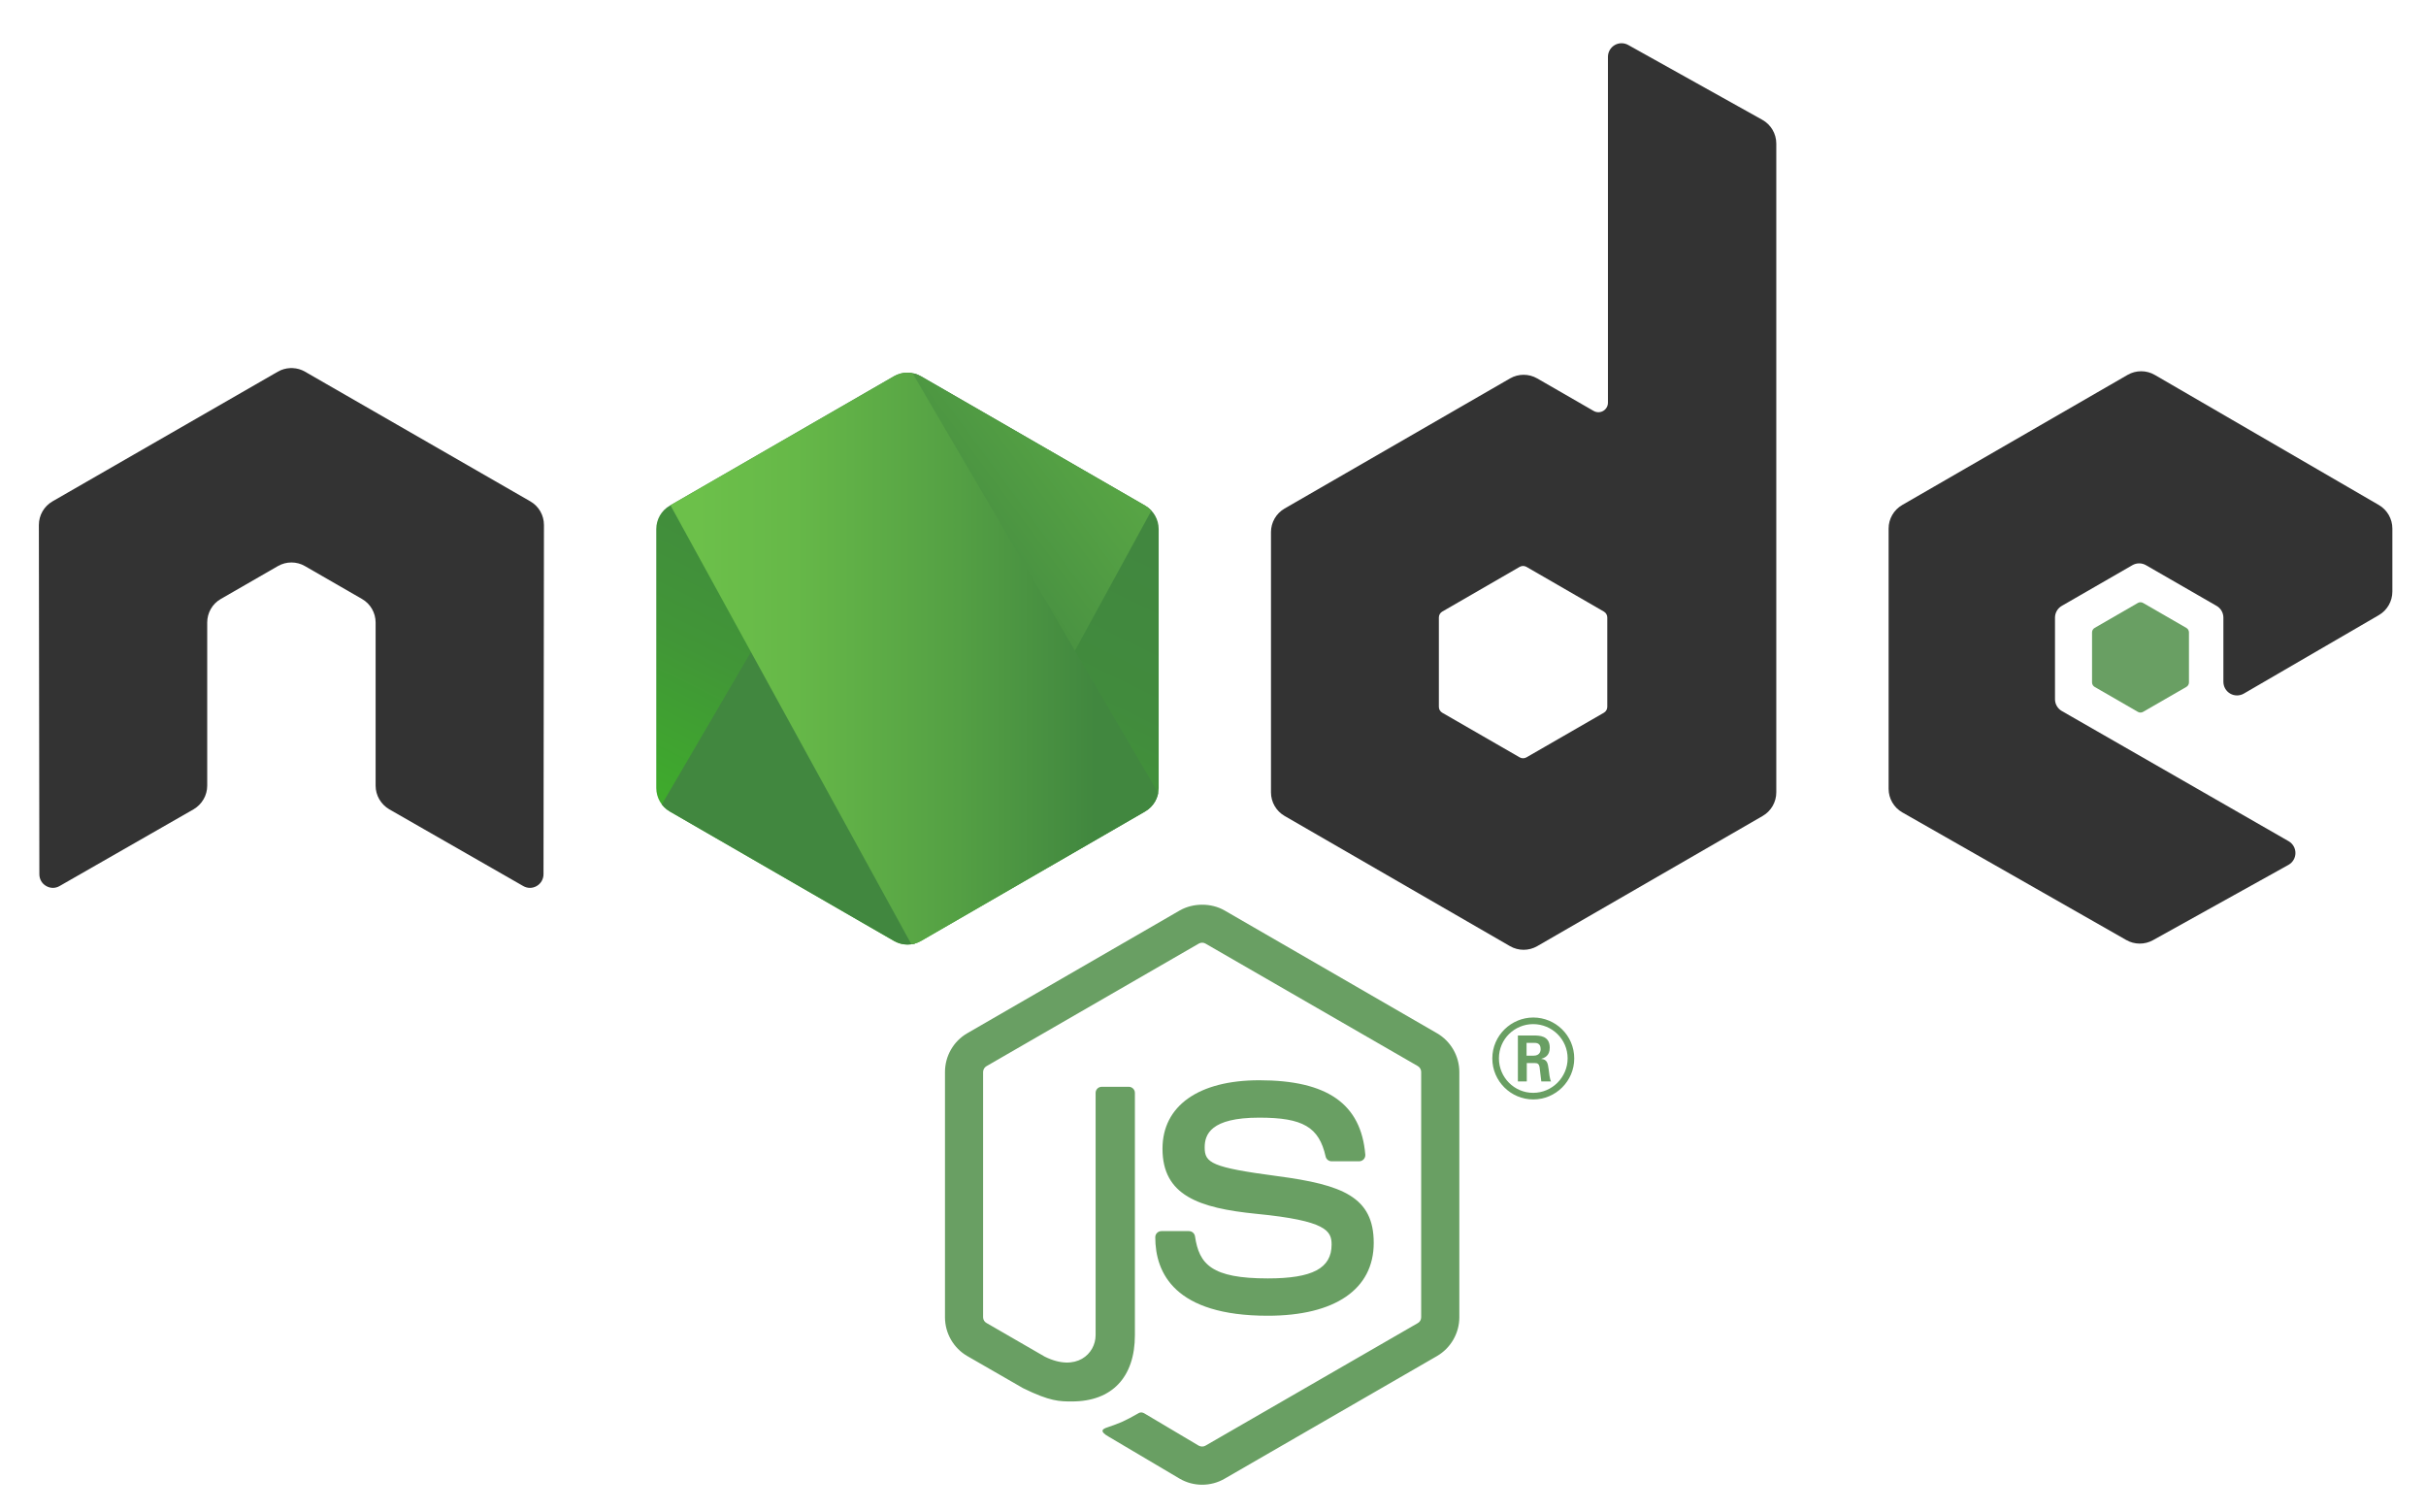
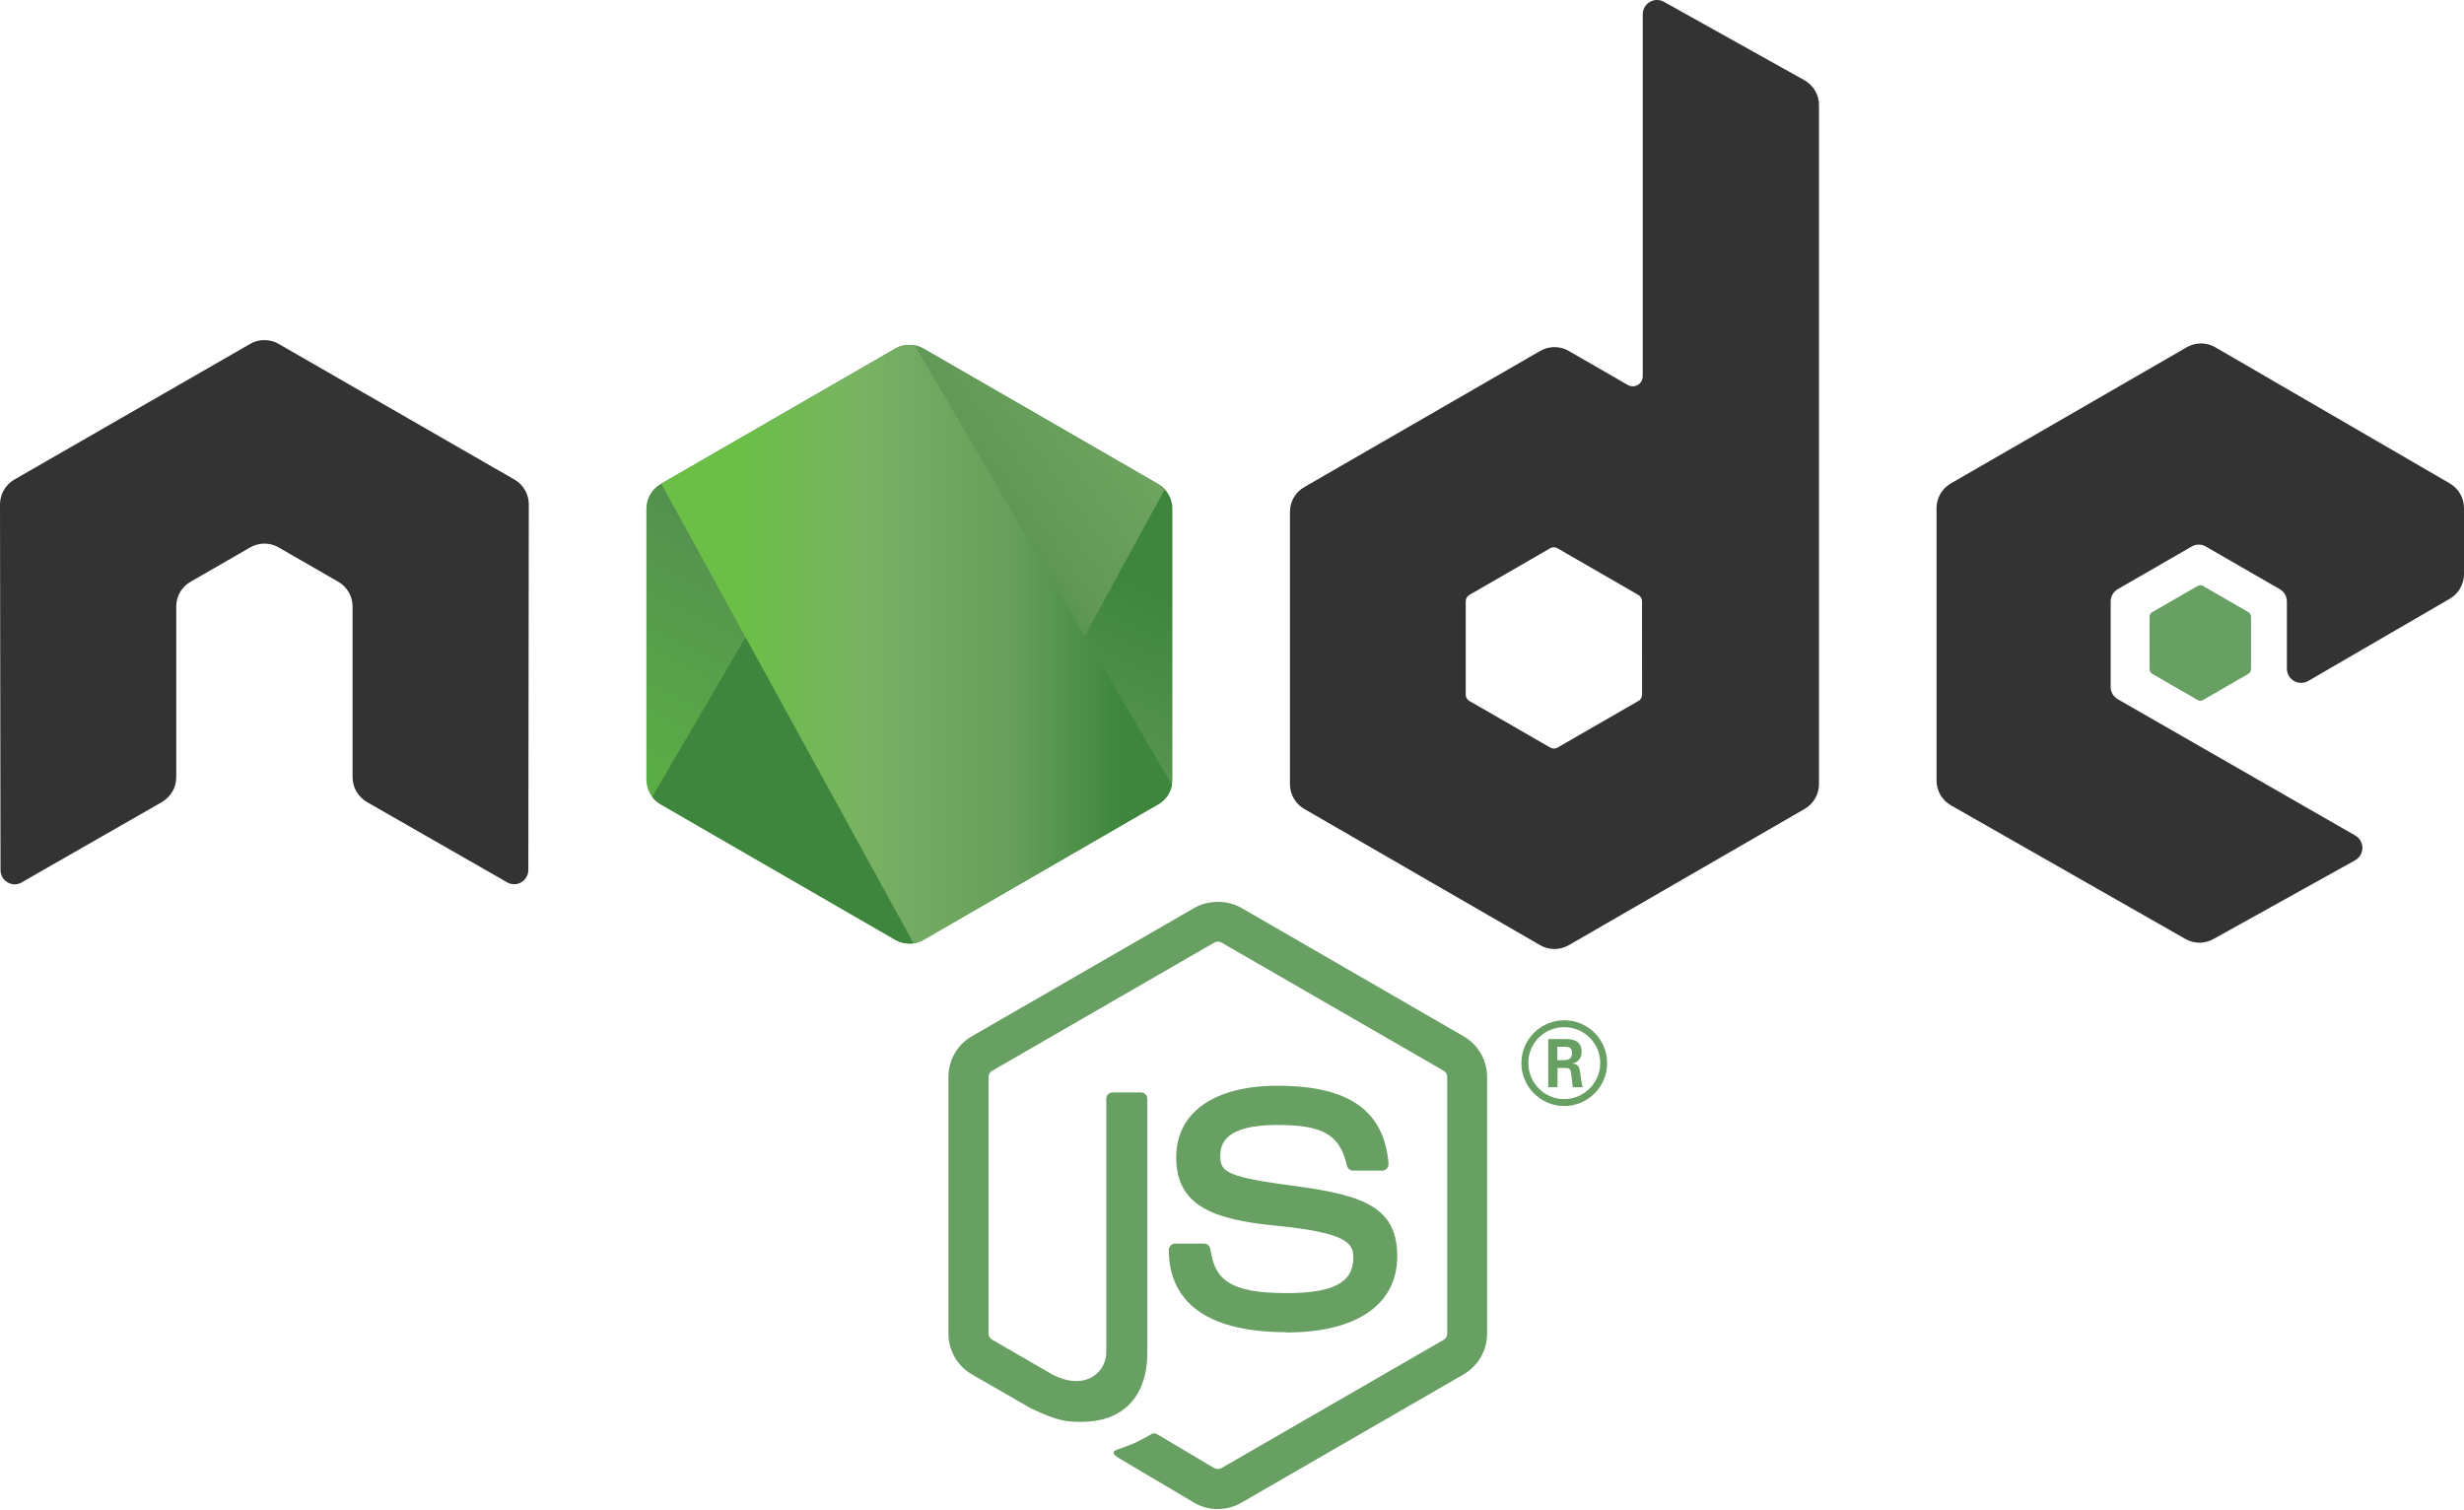
- <svg xmlns="http://www.w3.org/2000/svg" xmlns:xlink="http://www.w3.org/1999/xlink" enable-background="new 0 0 456 284" id="Layer_1" version="1.1" viewBox="0 0 456 284" xml:space="preserve">
-   <g>
-     <path d="M225.953,279.054c-1.46,0-2.912-0.381-4.19-1.121l-13.339-7.892c-1.991-1.115-1.018-1.509-0.362-1.738   c2.657-0.922,3.195-1.135,6.031-2.743c0.295-0.166,0.687-0.103,0.992,0.076l10.247,6.084c0.372,0.206,0.896,0.206,1.237,0   l39.95-23.058c0.372-0.212,0.61-0.64,0.61-1.081v-46.103c0-0.451-0.239-0.872-0.62-1.101l-39.933-23.038   c-0.368-0.216-0.859-0.216-1.231,0l-39.923,23.045c-0.388,0.222-0.634,0.657-0.634,1.094v46.103c0,0.441,0.245,0.859,0.63,1.068   l10.944,6.323c5.938,2.969,9.573-0.528,9.573-4.041v-45.52c0-0.643,0.518-1.151,1.161-1.151h5.066c0.634,0,1.158,0.508,1.158,1.151   v45.52c0,7.925-4.316,12.47-11.829,12.47c-2.309,0-4.127,0-9.202-2.501l-10.476-6.031c-2.587-1.496-4.19-4.293-4.19-7.288v-46.103   c0-2.995,1.602-5.792,4.19-7.281l39.95-23.085c2.528-1.43,5.888-1.43,8.396,0l39.947,23.085c2.587,1.496,4.196,4.286,4.196,7.281   v46.103c0,2.995-1.609,5.782-4.196,7.288l-39.947,23.065C228.882,278.673,227.433,279.054,225.953,279.054z" fill="#699F63" />
-     <path d="M238.293,247.292c-17.482,0-21.144-8.024-21.144-14.755c0-0.64,0.514-1.151,1.155-1.151h5.165   c0.577,0,1.058,0.415,1.148,0.979c0.78,5.258,3.105,7.912,13.677,7.912c8.416,0,11.999-1.904,11.999-6.369   c0-2.574-1.015-4.485-14.095-5.766c-10.93-1.081-17.691-3.496-17.691-12.241c0-8.061,6.794-12.868,18.186-12.868   c12.798,0,19.131,4.442,19.933,13.972c0.03,0.328-0.086,0.644-0.305,0.889c-0.219,0.229-0.524,0.368-0.846,0.368h-5.185   c-0.537,0-1.012-0.381-1.121-0.902c-1.244-5.533-4.269-7.301-12.476-7.301c-9.189,0-10.257,3.201-10.257,5.599   c0,2.906,1.261,3.752,13.667,5.394c12.277,1.622,18.109,3.921,18.109,12.549C258.21,242.306,250.952,247.292,238.293,247.292z" fill="#699F63" />
+ <svg xmlns="http://www.w3.org/2000/svg" width="589.827" height="361.238" version="1.2" viewBox="0 0 442.37 270.929">
+   <defs>
+     <clipPath id="a">
+       <path d="M239.03 226.605l-42.13 24.317c-1.578.91-2.546 2.59-2.546 4.406v48.668c0 1.817.968 3.496 2.546 4.406l42.133 24.336c1.575.907 3.517.907 5.09 0l42.126-24.336c1.57-.91 2.54-2.59 2.54-4.406v-48.668c0-1.816-.97-3.496-2.55-4.406l-42.12-24.317c-.79-.453-1.67-.68-2.55-.68-.88 0-1.76.227-2.55.68" />
+     </clipPath>
+     <linearGradient id="b" x1="-.348" x2="1.251" gradientTransform="rotate(116.114 53.1 202.97) scale(86.48)" gradientUnits="userSpaceOnUse">
+       <stop offset=".3" stop-color="#3E863D" />
+       <stop offset=".5" stop-color="#55934F" />
+       <stop offset=".8" stop-color="#5AAD45" />
+     </linearGradient>
+     <clipPath id="c">
+       <path d="M195.398 307.086c.403.523.907.976 1.5 1.316l36.14 20.875 6.02 3.46c.9.52 1.926.74 2.934.665.336-.027.672-.09 1-.183l44.434-81.36c-.34-.37-.738-.68-1.184-.94l-27.586-15.93-14.582-8.39c-.414-.24-.863-.41-1.32-.53zm0 0" />
+     </clipPath>
+     <linearGradient id="d" x1="-.456" x2=".582" gradientTransform="rotate(-36.46 550.846 -214.337) scale(132.798)" gradientUnits="userSpaceOnUse">
+       <stop offset=".57" stop-color="#3E863D" />
+       <stop offset=".72" stop-color="#619857" />
+       <stop offset="1" stop-color="#76AC64" />
+     </linearGradient>
+     <clipPath id="e">
+       <path d="M241.066 225.953c-.707.07-1.398.29-2.035.652l-42.01 24.247 45.3 82.51c.63-.09 1.25-.3 1.81-.624l42.13-24.336c1.3-.754 2.19-2.03 2.46-3.476l-46.18-78.89c-.34-.067-.68-.102-1.03-.102-.14 0-.28.007-.42.02" />
+     </clipPath>
+     <linearGradient id="f" x1=".043" x2=".984" gradientTransform="translate(192.862 279.652) scale(97.417)" gradientUnits="userSpaceOnUse">
+       <stop offset=".16" stop-color="#6BBF47" />
+       <stop offset=".38" stop-color="#79B461" />
+       <stop offset=".47" stop-color="#75AC64" />
+       <stop offset=".7" stop-color="#659E5A" />
+       <stop offset=".9" stop-color="#3E863D" />
+     </linearGradient>
+   </defs>
+   <path fill="#689f63" d="M218.647 270.93c-1.46 0-2.91-.383-4.19-1.12l-13.337-7.896c-1.992-1.114-1.02-1.508-.363-1.735 2.656-.93 3.195-1.14 6.03-2.75.298-.17.688-.11.993.07l10.246 6.08c.37.2.895.2 1.238 0l39.95-23.06c.37-.21.61-.64.61-1.08v-46.1c0-.46-.24-.87-.618-1.1l-39.934-23.04c-.37-.22-.86-.22-1.23 0l-39.926 23.04c-.387.22-.633.65-.633 1.09v46.1c0 .44.24.86.62 1.07l10.94 6.32c5.94 2.97 9.57-.53 9.57-4.05v-45.5c0-.65.51-1.15 1.16-1.15h5.06c.63 0 1.15.5 1.15 1.15v45.52c0 7.92-4.32 12.47-11.83 12.47-2.31 0-4.13 0-9.21-2.5l-10.48-6.04c-2.59-1.5-4.19-4.3-4.19-7.29v-46.1c0-3 1.6-5.8 4.19-7.28l39.99-23.07c2.53-1.43 5.89-1.43 8.4 0l39.94 23.08c2.58 1.49 4.19 4.28 4.19 7.28v46.1c0 2.99-1.61 5.78-4.19 7.28l-39.94 23.07c-1.28.74-2.73 1.12-4.21 1.12" />
+   <path fill="#689f63" d="M230.987 239.164c-17.48 0-21.145-8.024-21.145-14.754 0-.64.516-1.15 1.157-1.15h5.16c.57 0 1.05.415 1.14.978.78 5.258 3.1 7.91 13.67 7.91 8.42 0 12-1.902 12-6.367 0-2.57-1.02-4.48-14.1-5.76-10.94-1.08-17.7-3.49-17.7-12.24 0-8.06 6.8-12.86 18.19-12.86 12.79 0 19.13 4.44 19.93 13.98.03.33-.09.65-.31.89-.22.23-.53.37-.85.37h-5.19c-.54 0-1.01-.38-1.12-.9-1.25-5.53-4.27-7.3-12.48-7.3-9.19 0-10.26 3.2-10.26 5.6 0 2.91 1.26 3.76 13.66 5.4 12.28 1.63 18.11 3.93 18.11 12.56 0 8.7-7.26 13.69-19.92 13.69m48.66-48.89h1.34c1.1 0 1.31-.77 1.31-1.22 0-1.18-.81-1.18-1.26-1.18h-1.38zm-1.63-3.78h2.97c1.02 0 3.02 0 3.02 2.28 0 1.59-1.02 1.92-1.63 2.12 1.19.08 1.27.86 1.43 1.96.08.69.21 1.88.45 2.28h-1.83c-.05-.4-.33-2.6-.33-2.72-.12-.49-.29-.73-.9-.73h-1.51v3.46h-1.67zm-3.57 4.3c0 3.58 2.89 6.48 6.44 6.48 3.58 0 6.47-2.96 6.47-6.48 0-3.59-2.93-6.44-6.48-6.44-3.5 0-6.44 2.81-6.44 6.43m14.16.03c0 4.24-3.47 7.7-7.7 7.7-4.2 0-7.7-3.42-7.7-7.7 0-4.36 3.58-7.7 7.7-7.7 4.15 0 7.69 3.35 7.69 7.7" />
+   <path fill="#333" fill-rule="evenodd" d="M94.936 90.55c0-1.84-.97-3.53-2.558-4.445l-42.356-24.37c-.715-.42-1.516-.64-2.328-.67h-.438c-.812.03-1.613.25-2.34.67L2.562 86.105C.984 87.025 0 88.715 0 90.555l.093 65.64c0 .91.47 1.76 1.27 2.21.78.48 1.76.48 2.54 0l25.18-14.42c1.59-.946 2.56-2.618 2.56-4.44V108.88c0-1.83.97-3.52 2.555-4.43l10.72-6.174c.796-.46 1.67-.688 2.56-.688.876 0 1.77.226 2.544.687l10.715 6.172c1.586.91 2.56 2.6 2.56 4.43v30.663c0 1.82.983 3.5 2.565 4.44l25.164 14.41c.79.47 1.773.47 2.56 0 .776-.45 1.268-1.3 1.268-2.21zm199.868 34.176c0 .457-.243.88-.64 1.106l-14.548 8.386c-.395.227-.883.227-1.277 0l-14.55-8.386c-.4-.227-.64-.65-.64-1.106V107.93c0-.458.24-.88.63-1.11l14.54-8.4c.4-.23.89-.23 1.29 0l14.55 8.4c.4.23.64.652.64 1.11zM298.734.324c-.794-.442-1.76-.43-2.544.027-.78.46-1.262 1.3-1.262 2.21v65c0 .64-.34 1.23-.894 1.55-.55.32-1.235.32-1.79 0L281.634 63c-1.58-.914-3.526-.914-5.112 0l-42.37 24.453c-1.583.91-2.56 2.6-2.56 4.42v48.92c0 1.83.977 3.51 2.56 4.43l42.37 24.47c1.582.91 3.53.91 5.117 0l42.37-24.48c1.58-.92 2.56-2.6 2.56-4.43V18.863c0-1.856-1.01-3.563-2.63-4.47zm141.093 107.164c1.574-.914 2.543-2.602 2.543-4.422V91.21c0-1.824-.97-3.507-2.547-4.425l-42.1-24.44c-1.59-.92-3.54-.92-5.13 0l-42.36 24.45c-1.59.92-2.56 2.6-2.56 4.43v48.9c0 1.84.99 3.54 2.58 4.45l42.09 23.99c1.55.89 3.45.9 5.02.03l25.46-14.15c.8-.45 1.31-1.3 1.31-2.22 0-.92-.49-1.78-1.29-2.23l-42.62-24.46c-.8-.45-1.29-1.3-1.29-2.21v-15.34c0-.916.48-1.76 1.28-2.216l13.26-7.65c.79-.46 1.76-.46 2.55 0l13.27 7.65c.79.45 1.28 1.3 1.28 2.21v12.06c0 .91.49 1.76 1.28 2.22.79.45 1.77.45 2.56-.01zm0 0" />
+   <path fill="#689f63" fill-rule="evenodd" d="M394.538 105.2c.3-.177.676-.177.98 0l8.13 4.69c.304.176.49.5.49.85v9.39c0 .35-.186.674-.49.85l-8.13 4.69c-.304.177-.68.177-.98 0l-8.125-4.69c-.31-.176-.5-.5-.5-.85v-9.39c0-.35.18-.674.49-.85zm0 0" />
+   <g clip-path="url(#a)" transform="translate(-78.306 -164.016)">
+     <path fill="url(#b)" d="M331.363 246.793l-118.715-58.19-60.87 124.174L270.49 370.97zm0 0" />
  </g>
-   <g>
-     <path d="M295.899,198.941c0,4.236-3.463,7.699-7.699,7.699c-4.197,0-7.699-3.422-7.699-7.699   c0-4.359,3.586-7.701,7.699-7.701C292.356,191.24,295.899,194.582,295.899,198.941z M281.744,198.919   c0,3.586,2.892,6.479,6.435,6.479c3.586,0,6.479-2.954,6.479-6.479c0-3.584-2.932-6.436-6.479-6.436   C284.676,192.484,281.744,195.293,281.744,198.919z M285.307,194.622h2.976c1.018,0,3.015,0,3.015,2.282   c0,1.589-1.018,1.914-1.632,2.118c1.184,0.082,1.264,0.856,1.426,1.956c0.083,0.692,0.206,1.874,0.448,2.281h-1.831   c-0.043-0.406-0.328-2.607-0.328-2.728c-0.119-0.49-0.285-0.733-0.895-0.733h-1.506v3.461h-1.672v-8.637H285.307z M286.939,198.41   h1.343c1.098,0,1.304-0.773,1.304-1.221c0-1.183-0.816-1.183-1.264-1.183h-1.383L286.939,198.41L286.939,198.41z" fill="#699F63" />
+   <g clip-path="url(#c)" transform="translate(-78.306 -164.016)">
+     <path fill="url(#d)" d="M144.07 264.004l83.825 113.453 110.86-81.906-83.83-113.45zm0 0" />
  </g>
-   <path d="M102.243,98.677c0-1.841-0.969-3.533-2.558-4.445L57.33,69.857c-0.716-0.421-1.519-0.64-2.332-0.674  c-0.073,0-0.378,0-0.438,0c-0.809,0.033-1.612,0.252-2.339,0.674L9.866,94.232c-1.579,0.912-2.561,2.604-2.561,4.445l0.093,65.635  c0,0.912,0.474,1.762,1.277,2.209c0.786,0.471,1.758,0.471,2.541,0l25.172-14.414c1.592-0.945,2.561-2.614,2.561-4.438v-30.665  c0-1.828,0.968-3.52,2.554-4.428l10.718-6.173c0.799-0.461,1.672-0.687,2.564-0.687c0.872,0,1.768,0.226,2.544,0.687l10.715,6.173  c1.586,0.909,2.558,2.601,2.558,4.428v30.665c0,1.824,0.982,3.503,2.564,4.438l25.165,14.414c0.789,0.471,1.775,0.471,2.558,0  c0.78-0.448,1.271-1.297,1.271-2.209L102.243,98.677z" fill="#333333" />
-   <path d="M306.04,8.451c-0.793-0.441-1.76-0.431-2.543,0.028c-0.781,0.46-1.262,1.299-1.262,2.206v65  c0,0.639-0.342,1.231-0.894,1.551c-0.554,0.32-1.237,0.32-1.792,0l-10.608-6.112c-1.583-0.912-3.53-0.91-5.112,0.002l-42.372,24.453  c-1.584,0.914-2.559,2.603-2.559,4.43v48.916c0,1.828,0.975,3.516,2.558,4.432l42.37,24.471c1.584,0.914,3.534,0.914,5.118,0  l42.376-24.471c1.583-0.915,2.558-2.604,2.558-4.432V26.989c0-1.854-1.003-3.565-2.624-4.469L306.04,8.451z M302.109,132.853  c0,0.456-0.244,0.879-0.64,1.106l-14.548,8.386c-0.395,0.227-0.882,0.227-1.277,0l-14.548-8.386c-0.396-0.227-0.64-0.65-0.64-1.106  v-16.799c0-0.456,0.244-0.879,0.639-1.108l14.548-8.403c0.396-0.229,0.884-0.229,1.28,0l14.548,8.403  c0.395,0.229,0.639,0.652,0.639,1.108L302.109,132.853L302.109,132.853z" fill="#333333" />
-   <g>
-     <path d="M447.131,115.615c1.576-0.915,2.546-2.601,2.546-4.424V99.337c0-1.823-0.97-3.51-2.548-4.425L405.03,70.469   c-1.584-0.921-3.54-0.922-5.127-0.007l-42.356,24.453c-1.583,0.914-2.558,2.602-2.558,4.43v48.903c0,1.839,0.987,3.536,2.584,4.445   l42.093,23.985c1.552,0.886,3.455,0.896,5.017,0.028l25.46-14.151c0.808-0.449,1.311-1.297,1.315-2.219   c0.007-0.922-0.484-1.776-1.284-2.236l-42.625-24.465c-0.796-0.456-1.285-1.304-1.285-2.22v-15.326c0-0.914,0.487-1.76,1.28-2.216   l13.266-7.648c0.789-0.456,1.765-0.456,2.554,0l13.273,7.648c0.793,0.456,1.28,1.302,1.28,2.216v12.058   c0,0.916,0.49,1.762,1.282,2.218c0.793,0.458,1.77,0.454,2.561-0.005L447.131,115.615z" fill="#333333" />
-     <path d="M401.842,113.324c0.304-0.176,0.678-0.176,0.982,0l8.13,4.69c0.304,0.176,0.491,0.499,0.491,0.851v9.388   c0,0.352-0.187,0.675-0.491,0.851l-8.13,4.69c-0.304,0.176-0.678,0.176-0.982,0l-8.124-4.69c-0.304-0.176-0.491-0.499-0.491-0.851   v-9.388c0-0.352,0.187-0.675,0.491-0.851L401.842,113.324z" fill="#699F63" />
-   </g>
-   <g>
-     <g>
-       <linearGradient gradientTransform="matrix(1 0 0 -1 0 288.11)" gradientUnits="userSpaceOnUse" id="XMLID_2_" x1="187.702" x2="149.637" y1="199.285" y2="121.633">
-         <stop offset="0" style="stop-color:#41873F" />
-         <stop offset="0.329" style="stop-color:#418B3D" />
-         <stop offset="0.635" style="stop-color:#419637" />
-         <stop offset="0.932" style="stop-color:#3FA92D" />
-         <stop offset="1" style="stop-color:#3FAE2A" />
-       </linearGradient>
-       <path d="M173.12,70.717c-1.574-0.909-3.514-0.909-5.087,0l-42.134,24.314    c-1.576,0.909-2.546,2.588-2.546,4.408v48.666c0,1.818,0.97,3.497,2.544,4.408l42.134,24.334c1.575,0.909,3.515,0.909,5.091,0    l42.124-24.334c1.574-0.91,2.543-2.59,2.543-4.408V99.437c0-1.818-0.97-3.497-2.545-4.406L173.12,70.717z" fill="url(#XMLID_2_)" id="XMLID_143_" />
-     </g>
-     <g>
-       <defs>
-         <path d="M173.12,70.717c-1.574-0.909-3.514-0.909-5.087,0l-42.134,24.314c-1.576,0.909-2.546,2.588-2.546,4.408     v48.666c0,1.818,0.97,3.497,2.544,4.408l42.134,24.334c1.575,0.909,3.515,0.909,5.091,0l42.124-24.334     c1.574-0.91,2.543-2.59,2.543-4.408V99.437c0-1.818-0.97-3.497-2.545-4.406L173.12,70.717z" id="SVGID_1_" />
-       </defs>
-       <clipPath id="SVGID_2_">
-         <use overflow="visible" xlink:href="#SVGID_1_" />
-       </clipPath>
-       <g clip-path="url(#SVGID_2_)">
-         <path d="M167.944,70.717l-42.222,24.314C124.146,95.94,123,97.619,123,99.439v48.666     c0,1.203,0.514,2.339,1.313,3.238l47.44-81.152C170.479,69.877,169.101,70.049,167.944,70.717z" fill="none" />
-         <path d="M171.988,177.339c0.41-0.113,0.81-0.275,1.186-0.492l42.177-24.334c1.574-0.91,2.649-2.59,2.649-4.408     V99.437c0-1.338-0.598-2.598-1.54-3.534L171.988,177.339z" fill="none" />
-         <linearGradient gradientTransform="matrix(1 0 0 -1 0 288.11)" gradientUnits="userSpaceOnUse" id="SVGID_3_" x1="164.157" x2="270.965" y1="158.647" y2="237.562">
-           <stop offset="0.138" style="stop-color:#41873F" />
-           <stop offset="0.403" style="stop-color:#54A044" />
-           <stop offset="0.714" style="stop-color:#66B848" />
-           <stop offset="0.908" style="stop-color:#6CC04A" />
-         </linearGradient>
-         <path d="M215.327,95.031l-42.252-24.314c-0.417-0.241-0.863-0.413-1.322-0.526l-47.44,81.152     c0.409,0.46,0.888,0.861,1.42,1.169l42.323,24.334c1.199,0.692,2.624,0.854,3.931,0.492l44.473-81.436     C216.122,95.568,215.743,95.271,215.327,95.031z" fill="url(#SVGID_3_)" />
-       </g>
-     </g>
-     <g>
-       <defs>
-         <path d="M173.12,70.717c-1.574-0.909-3.514-0.909-5.087,0l-42.134,24.314c-1.576,0.909-2.546,2.588-2.546,4.408     v48.666c0,1.818,0.97,3.497,2.544,4.408l42.134,24.334c1.575,0.909,3.515,0.909,5.091,0l42.124-24.334     c1.574-0.91,2.543-2.59,2.543-4.408V99.437c0-1.818-0.97-3.497-2.545-4.406L173.12,70.717z" id="SVGID_4_" />
-       </defs>
-       <clipPath id="SVGID_5_">
-         <use overflow="visible" xlink:href="#SVGID_4_" />
-       </clipPath>
-       <g clip-path="url(#SVGID_5_)">
-         <path d="M218,148.105V99.437c0-1.818-1.098-3.497-2.673-4.406l-42.252-24.314c-0.485-0.28-1.011-0.463-1.551-0.571     l46.317,79.128C217.94,148.895,218,148.505,218,148.105z" fill="none" />
-         <path d="M125.722,95.031C124.146,95.94,123,97.619,123,99.439v48.666c0,1.818,1.16,3.497,2.733,4.408l42.323,24.334     c0.995,0.574,2.146,0.784,3.256,0.632l-45.337-82.594L125.722,95.031z" fill="none" />
-         <linearGradient gradientTransform="matrix(1 0 0 -1 0 288.11)" gradientUnits="userSpaceOnUse" id="SVGID_6_" x1="121.862" x2="219.279" y1="226.166" y2="226.166">
-           <stop offset="0.092" style="stop-color:#6CC04A" />
-           <stop offset="0.286" style="stop-color:#66B848" />
-           <stop offset="0.597" style="stop-color:#54A044" />
-           <stop offset="0.862" style="stop-color:#41873F" />
-         </linearGradient>
-         <polygon fill="url(#SVGID_6_)" points="166.627,61.779 166.047,62.11 166.821,62.11    " />
-         <linearGradient gradientTransform="matrix(1 0 0 -1 0 288.11)" gradientUnits="userSpaceOnUse" id="SVGID_7_" x1="121.862" x2="219.279" y1="164.348" y2="164.348">
-           <stop offset="0.092" style="stop-color:#6CC04A" />
-           <stop offset="0.286" style="stop-color:#66B848" />
-           <stop offset="0.597" style="stop-color:#54A044" />
-           <stop offset="0.862" style="stop-color:#41873F" />
-         </linearGradient>
-         <path d="M215.351,152.513c1.228-0.71,2.144-1.891,2.491-3.238l-46.317-79.128     c-1.209-0.241-2.492-0.058-3.581,0.571l-41.968,24.168l45.337,82.594c0.647-0.088,1.281-0.298,1.861-0.632L215.351,152.513z" fill="url(#SVGID_7_)" />
-         <linearGradient gradientTransform="matrix(1 0 0 -1 0 288.11)" gradientUnits="userSpaceOnUse" id="SVGID_8_" x1="121.862" x2="219.279" y1="136.537" y2="136.537">
-           <stop offset="0.092" style="stop-color:#6CC04A" />
-           <stop offset="0.286" style="stop-color:#66B848" />
-           <stop offset="0.597" style="stop-color:#54A044" />
-           <stop offset="0.862" style="stop-color:#41873F" />
-         </linearGradient>
-         <polygon fill="url(#SVGID_8_)" points="219.279,151.73 219,151.253 219,151.892    " />
-         <linearGradient gradientTransform="matrix(1 0 0 -1 0 288.11)" gradientUnits="userSpaceOnUse" id="SVGID_9_" x1="121.862" x2="219.279" y1="123.968" y2="123.968">
-           <stop offset="0.092" style="stop-color:#6CC04A" />
-           <stop offset="0.286" style="stop-color:#66B848" />
-           <stop offset="0.597" style="stop-color:#54A044" />
-           <stop offset="0.862" style="stop-color:#41873F" />
-         </linearGradient>
-         <path d="M215.351,152.513l-42.177,24.334c-0.58,0.335-1.214,0.544-1.861,0.632l0.84,1.53L219,151.892     v-0.639l-1.158-1.978C217.495,150.622,216.579,151.802,215.351,152.513z" fill="url(#SVGID_9_)" />
-         <linearGradient gradientTransform="matrix(1 0 0 -1 0 288.11)" gradientUnits="userSpaceOnUse" id="SVGID_10_" x1="233.472" x2="173.391" y1="201.588" y2="79.023">
-           <stop offset="0" style="stop-color:#41873F" />
-           <stop offset="0.329" style="stop-color:#418B3D" />
-           <stop offset="0.635" style="stop-color:#419637" />
-           <stop offset="0.932" style="stop-color:#3FA92D" />
-           <stop offset="1" style="stop-color:#3FAE2A" />
-         </linearGradient>
-         <path d="M215.351,152.513l-42.177,24.334c-0.58,0.335-1.214,0.544-1.861,0.632l0.84,1.53L219,151.892     v-0.639l-1.158-1.978C217.495,150.622,216.579,151.802,215.351,152.513z" fill="url(#SVGID_10_)" />
-       </g>
-     </g>
+   <g clip-path="url(#e)" transform="translate(-78.306 -164.016)">
+     <path fill="url(#f)" d="M197.02 225.934v107.43h91.683v-107.43zm0 0" />
  </g>
</svg>
